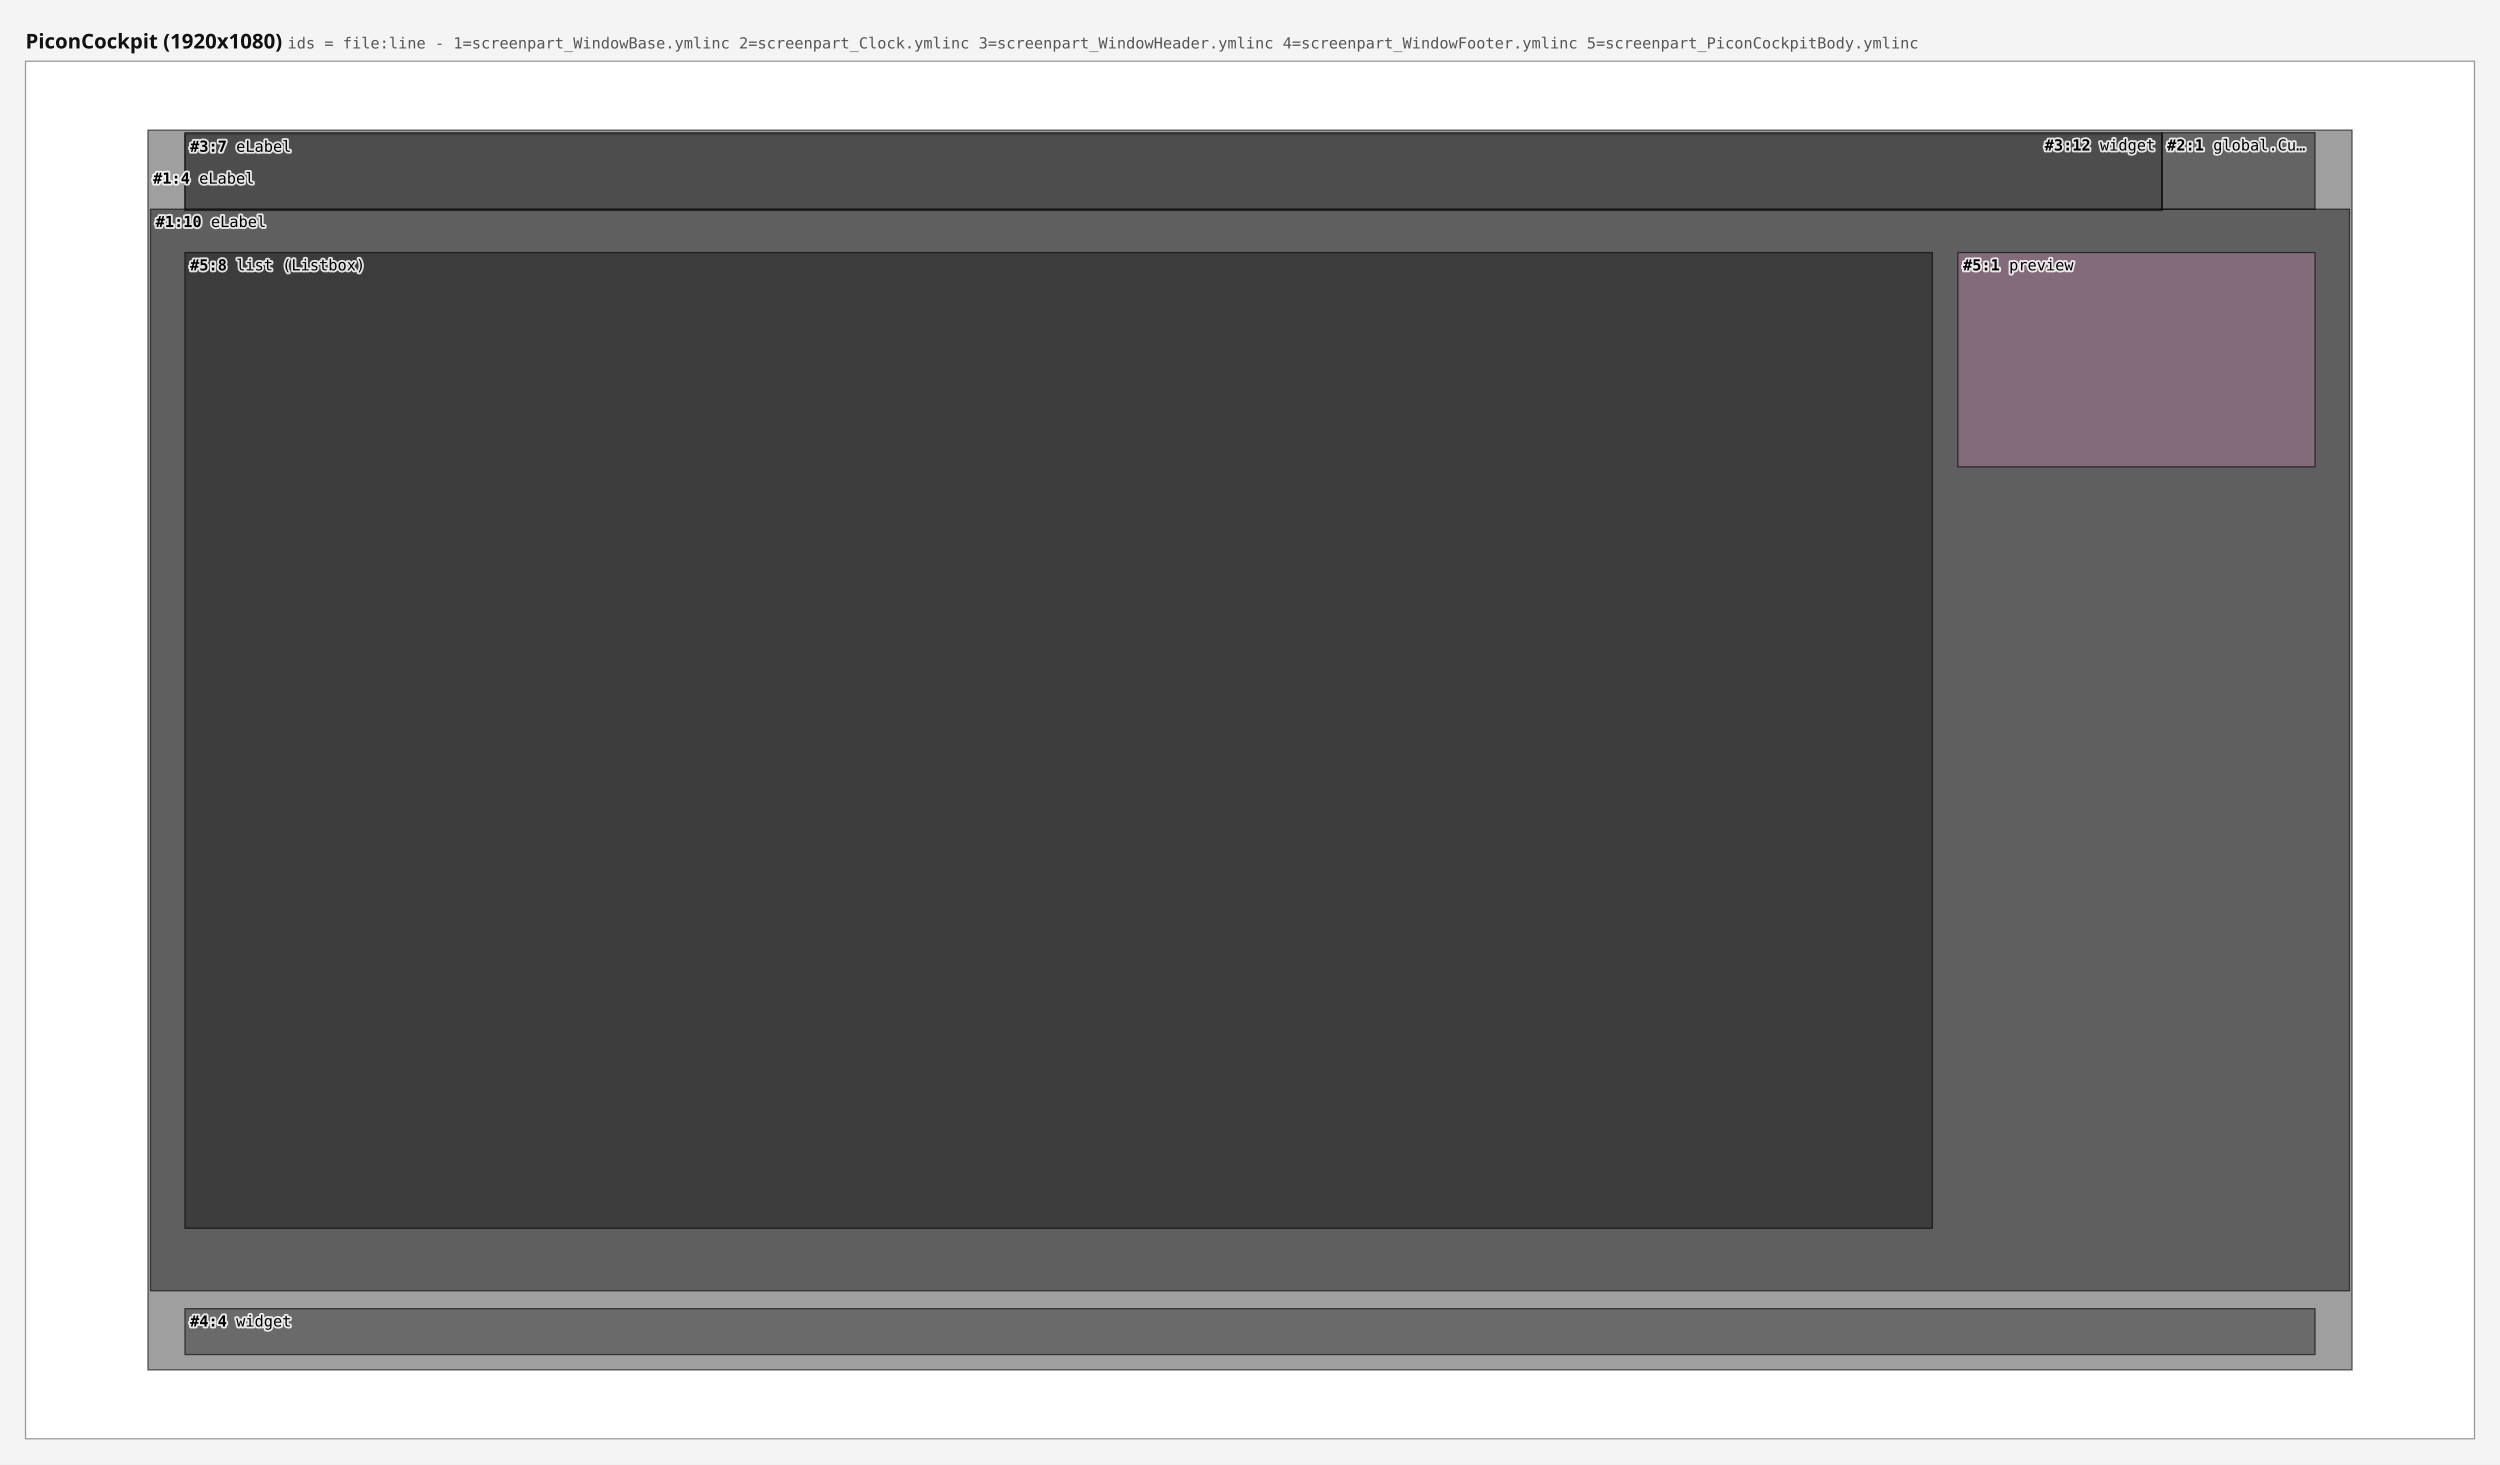
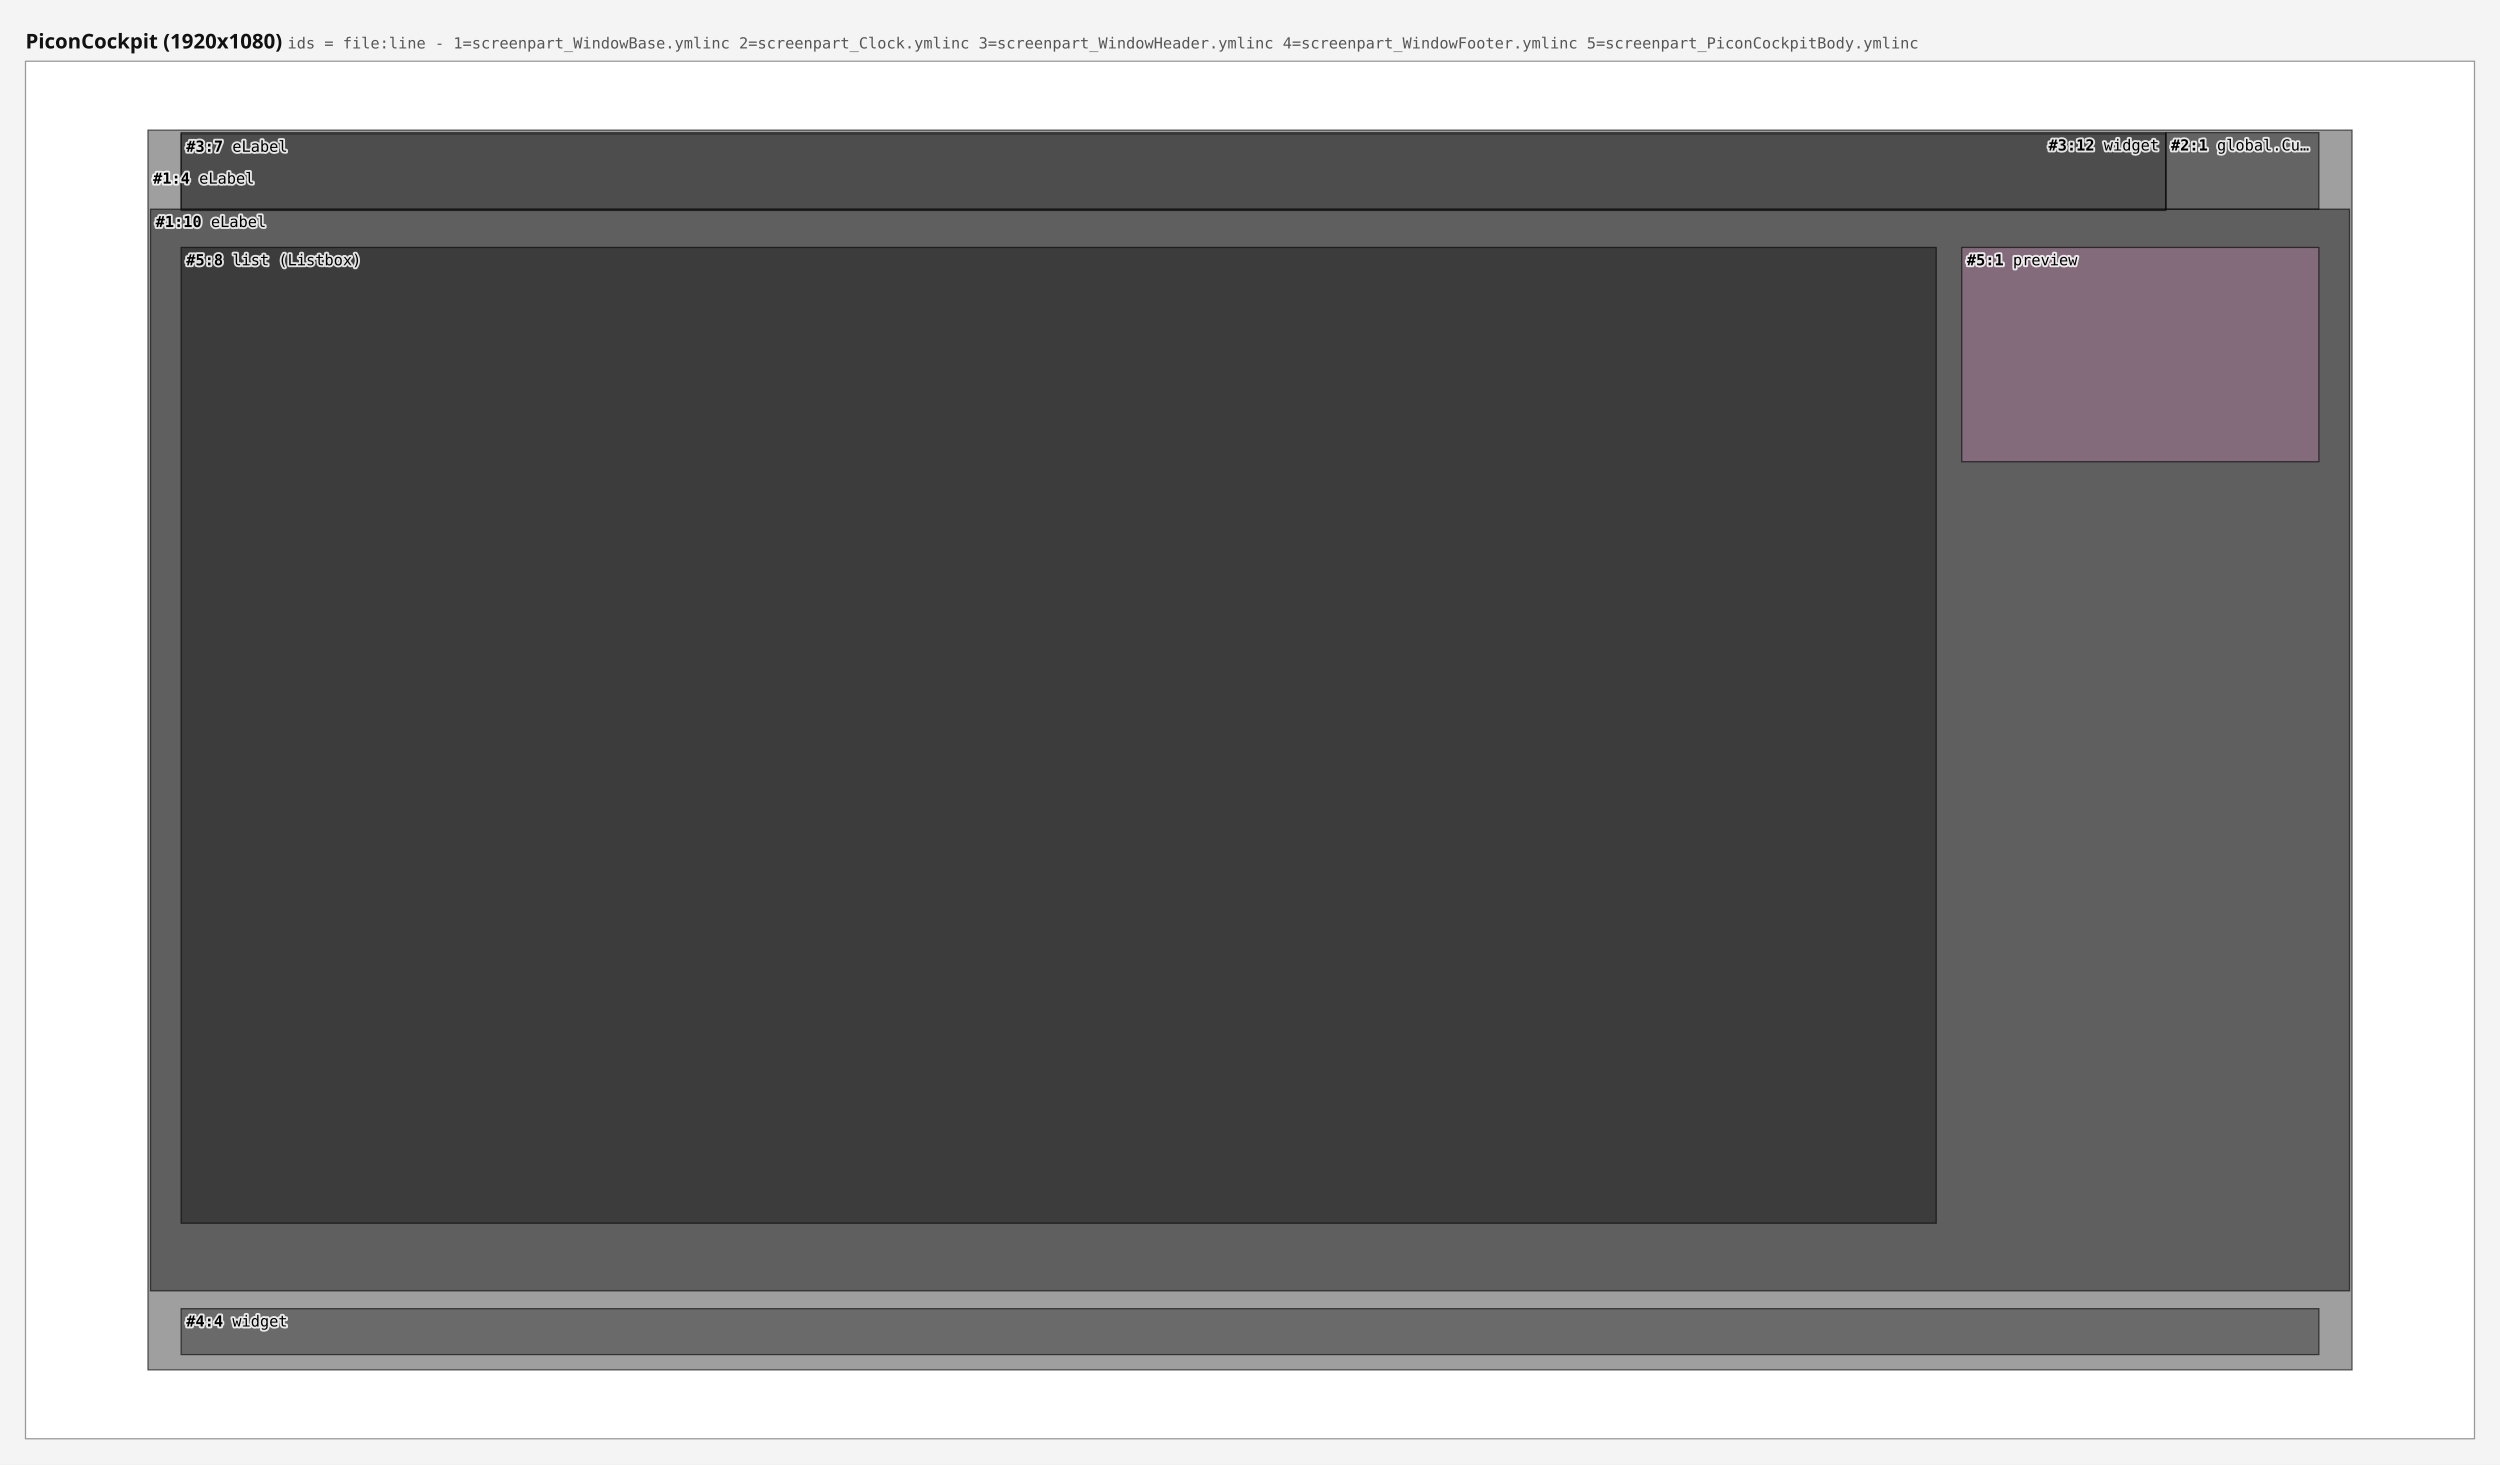
<svg xmlns="http://www.w3.org/2000/svg" width="1960" height="1148" viewBox="0 0 1960 1148">
  <rect x="0" y="0" width="1960" height="1148" fill="#f4f4f4" />
  <text x="20" y="38" font-family="sans-serif" font-size="16" font-weight="bold" fill="#111111">PiconCockpit (1920x1080) <tspan font-family="monospace" font-size="12" font-weight="normal" fill="#555555">ids = file:line - 1=screenpart_WindowBase.ymlinc  2=screenpart_Clock.ymlinc  3=screenpart_WindowHeader.ymlinc  4=screenpart_WindowFooter.ymlinc  5=screenpart_PiconCockpitBody.ymlinc</tspan>
  </text>
  <g data-screen="0" transform="translate(20,48)">
    <rect x="0" y="0" width="1920" height="1080" fill="#ffffff" stroke="#999999" stroke-width="1" />
    <rect data-ref="0:0" data-src="screenpart_WindowBase.ymlinc:4" x="96" y="54" width="1728" height="972" fill="#2c2c2c" fill-opacity="0.45" stroke="#000000" stroke-opacity="0.6" stroke-width="1" />
    <rect data-ref="0:1" data-src="screenpart_WindowBase.ymlinc:10" x="98" y="116" width="1724" height="848" fill="#121212" fill-opacity="0.45" stroke="#000000" stroke-opacity="0.6" stroke-width="1" />
-     <rect data-ref="0:7" data-src="screenpart_PiconCockpitBody.ymlinc:8" x="125" y="150" width="1370" height="765" fill="#121212" fill-opacity="0.45" stroke="#000000" stroke-opacity="0.6" stroke-width="1" />
-     <rect data-ref="0:6" data-src="screenpart_PiconCockpitBody.ymlinc:1" x="1515" y="150" width="280" height="168" fill="#b07aa1" fill-opacity="0.45" stroke="#000000" stroke-opacity="0.6" stroke-width="1" />
-     <rect data-ref="0:5" data-src="screenpart_WindowFooter.ymlinc:4" x="125" y="978" width="1670" height="36" fill="#2c2c2c" fill-opacity="0.45" stroke="#000000" stroke-opacity="0.6" stroke-width="1" />
-     <rect data-ref="0:3" data-src="screenpart_WindowHeader.ymlinc:7" x="125" y="57" width="1550" height="60" fill="#2c2c2c" fill-opacity="0.45" stroke="#000000" stroke-opacity="0.6" stroke-width="1" />
-     <rect data-ref="0:2" data-src="screenpart_Clock.ymlinc:1" x="1675" y="56" width="120" height="60" fill="#1d1d1d" fill-opacity="0.45" stroke="#000000" stroke-opacity="0.6" stroke-width="1" />
-     <rect data-ref="0:4" data-src="screenpart_WindowHeader.ymlinc:12" x="125" y="56" width="1550" height="60" fill="#2c2c2c" fill-opacity="0.45" stroke="#000000" stroke-opacity="0.6" stroke-width="1" />
+     <rect data-ref="0:7" data-src="screenpart_PiconCockpitBody.ymlinc:8" x="122" y="146" width="1376" height="765" fill="#121212" fill-opacity="0.45" stroke="#000000" stroke-opacity="0.6" stroke-width="1" />
+     <rect data-ref="0:6" data-src="screenpart_PiconCockpitBody.ymlinc:1" x="1518" y="146" width="280" height="168" fill="#b07aa1" fill-opacity="0.45" stroke="#000000" stroke-opacity="0.6" stroke-width="1" />
+     <rect data-ref="0:5" data-src="screenpart_WindowFooter.ymlinc:4" x="122" y="978" width="1676" height="36" fill="#2c2c2c" fill-opacity="0.45" stroke="#000000" stroke-opacity="0.6" stroke-width="1" />
+     <rect data-ref="0:3" data-src="screenpart_WindowHeader.ymlinc:7" x="122" y="57" width="1556" height="60" fill="#2c2c2c" fill-opacity="0.45" stroke="#000000" stroke-opacity="0.6" stroke-width="1" />
+     <rect data-ref="0:2" data-src="screenpart_Clock.ymlinc:1" x="1678" y="56" width="120" height="60" fill="#1d1d1d" fill-opacity="0.45" stroke="#000000" stroke-opacity="0.6" stroke-width="1" />
+     <rect data-ref="0:4" data-src="screenpart_WindowHeader.ymlinc:12" x="122" y="56" width="1556" height="60" fill="#2c2c2c" fill-opacity="0.45" stroke="#000000" stroke-opacity="0.6" stroke-width="1" />
    <g pointer-events="none" font-family="monospace" font-size="12" fill="#000000" stroke="#ffffff" stroke-width="3" stroke-opacity="0.85" stroke-linejoin="round" paint-order="stroke">
      <text x="100" y="96">
        <tspan font-weight="bold">#1:4</tspan> eLabel</text>
      <text x="102" y="130">
        <tspan font-weight="bold">#1:10</tspan> eLabel</text>
-       <text x="129" y="164">
+       <text x="126" y="160">
        <tspan font-weight="bold">#5:8</tspan> list (Listbox)</text>
-       <text x="1519" y="164">
+       <text x="1522" y="160">
        <tspan font-weight="bold">#5:1</tspan> preview</text>
-       <text x="129" y="992">
+       <text x="126" y="992">
        <tspan font-weight="bold">#4:4</tspan> widget</text>
-       <text x="129" y="71">
+       <text x="126" y="71">
        <tspan font-weight="bold">#3:7</tspan> eLabel</text>
-       <text x="1679" y="70">
+       <text x="1682" y="70">
        <tspan font-weight="bold">#2:1</tspan> global.Cu…</text>
-       <text x="1583" y="70">
+       <text x="1586" y="70">
        <tspan font-weight="bold">#3:12</tspan> widget</text>
    </g>
  </g>
</svg>
